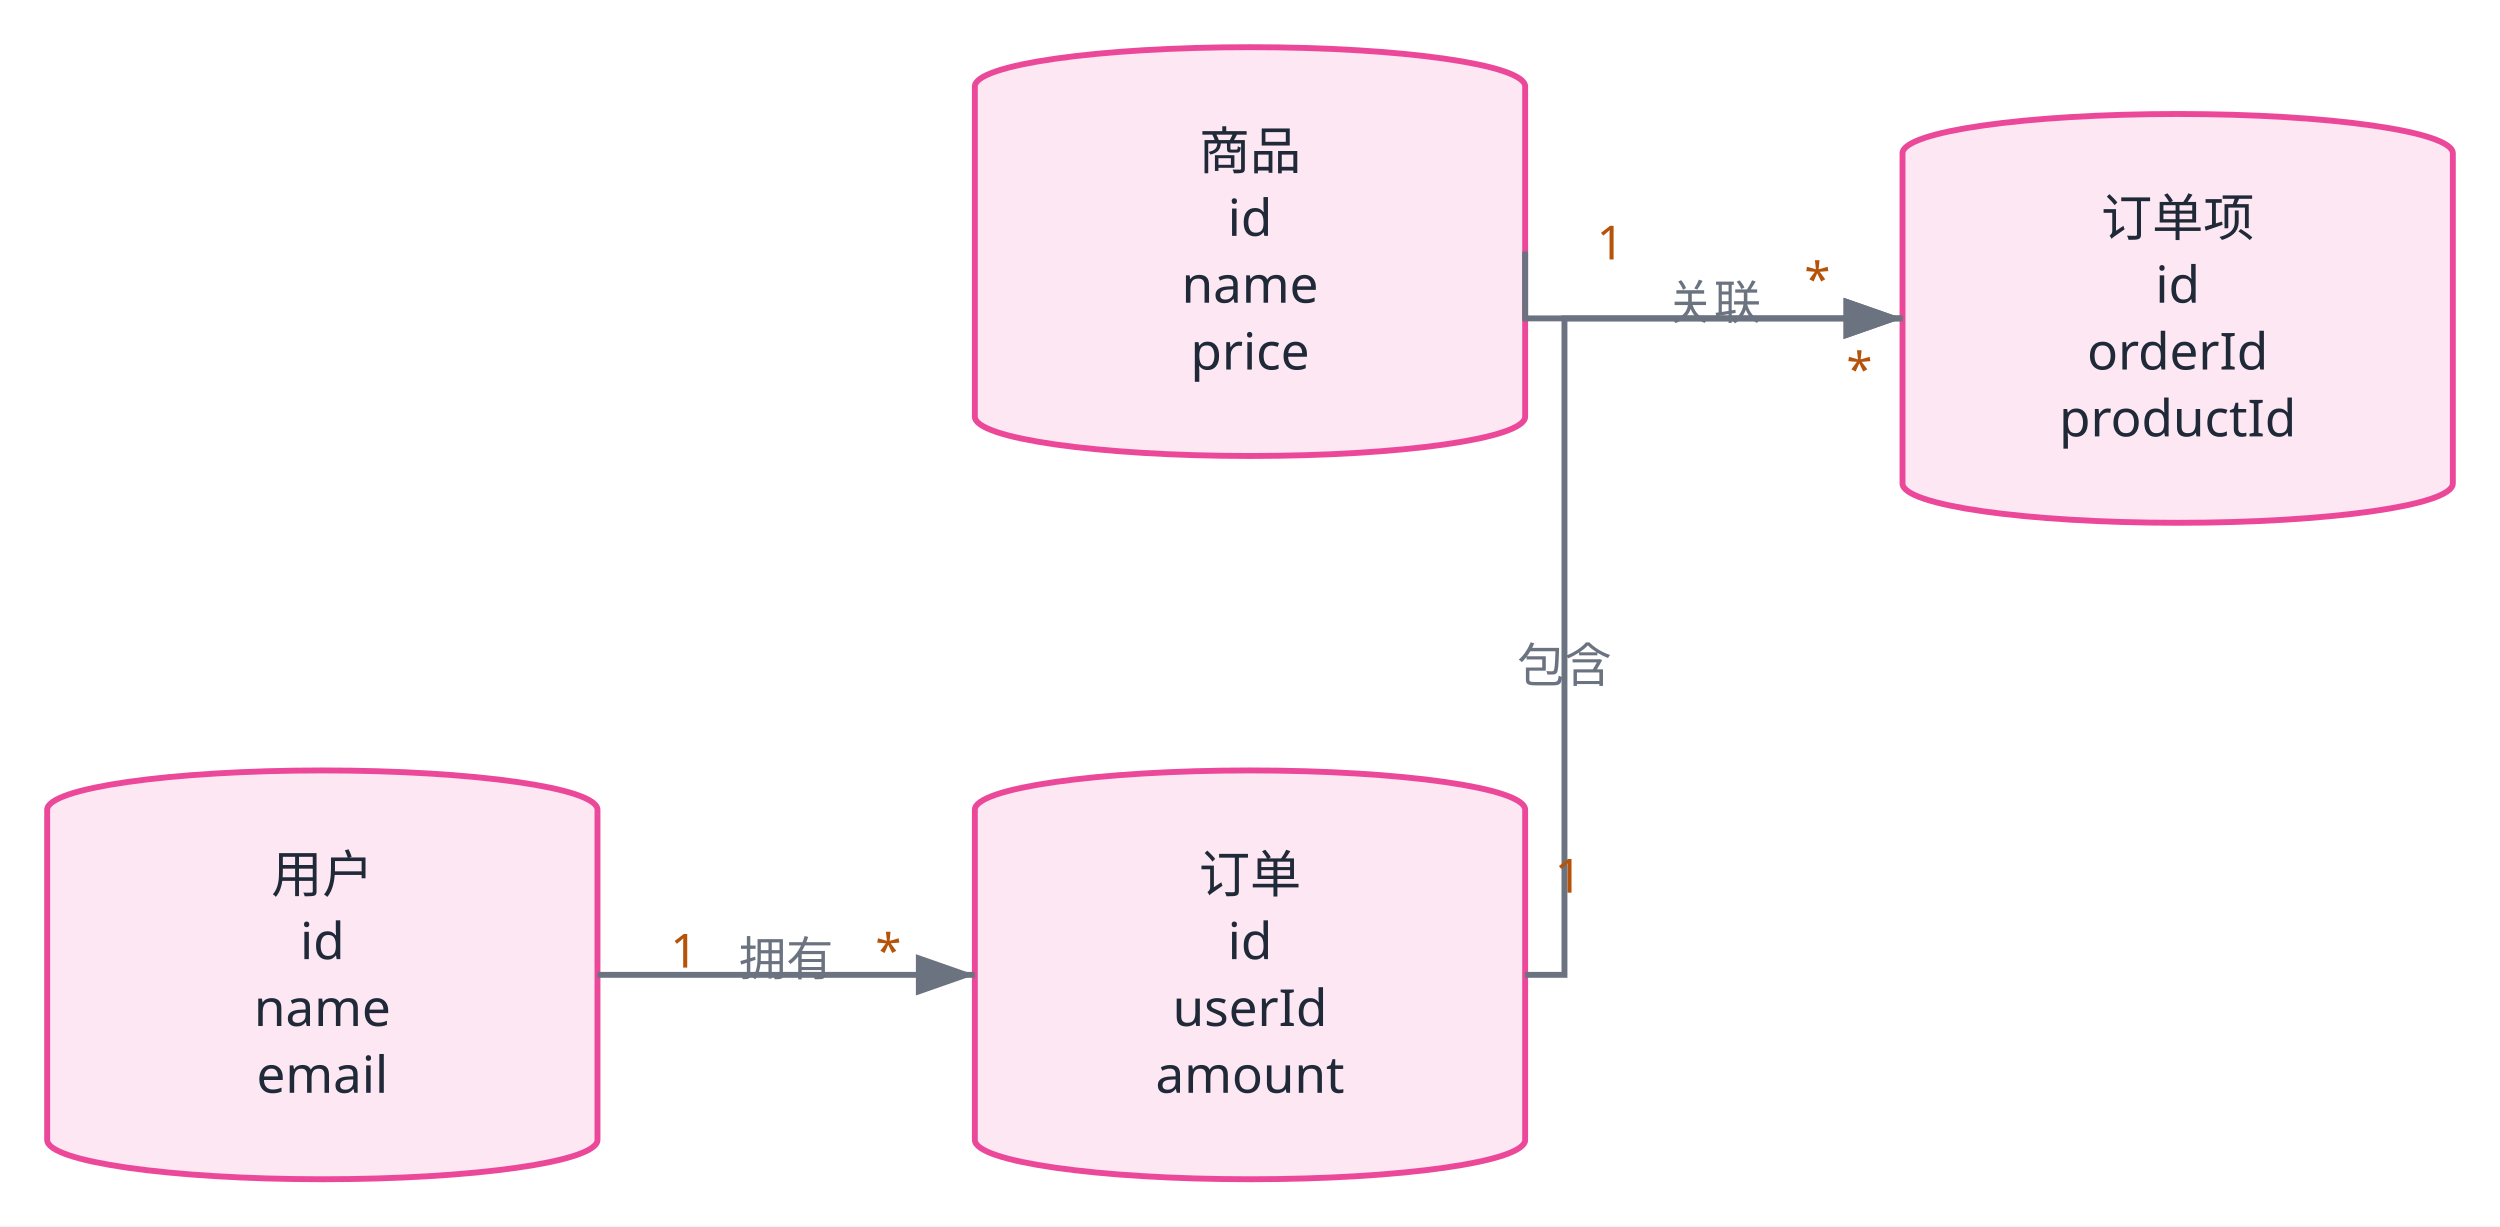
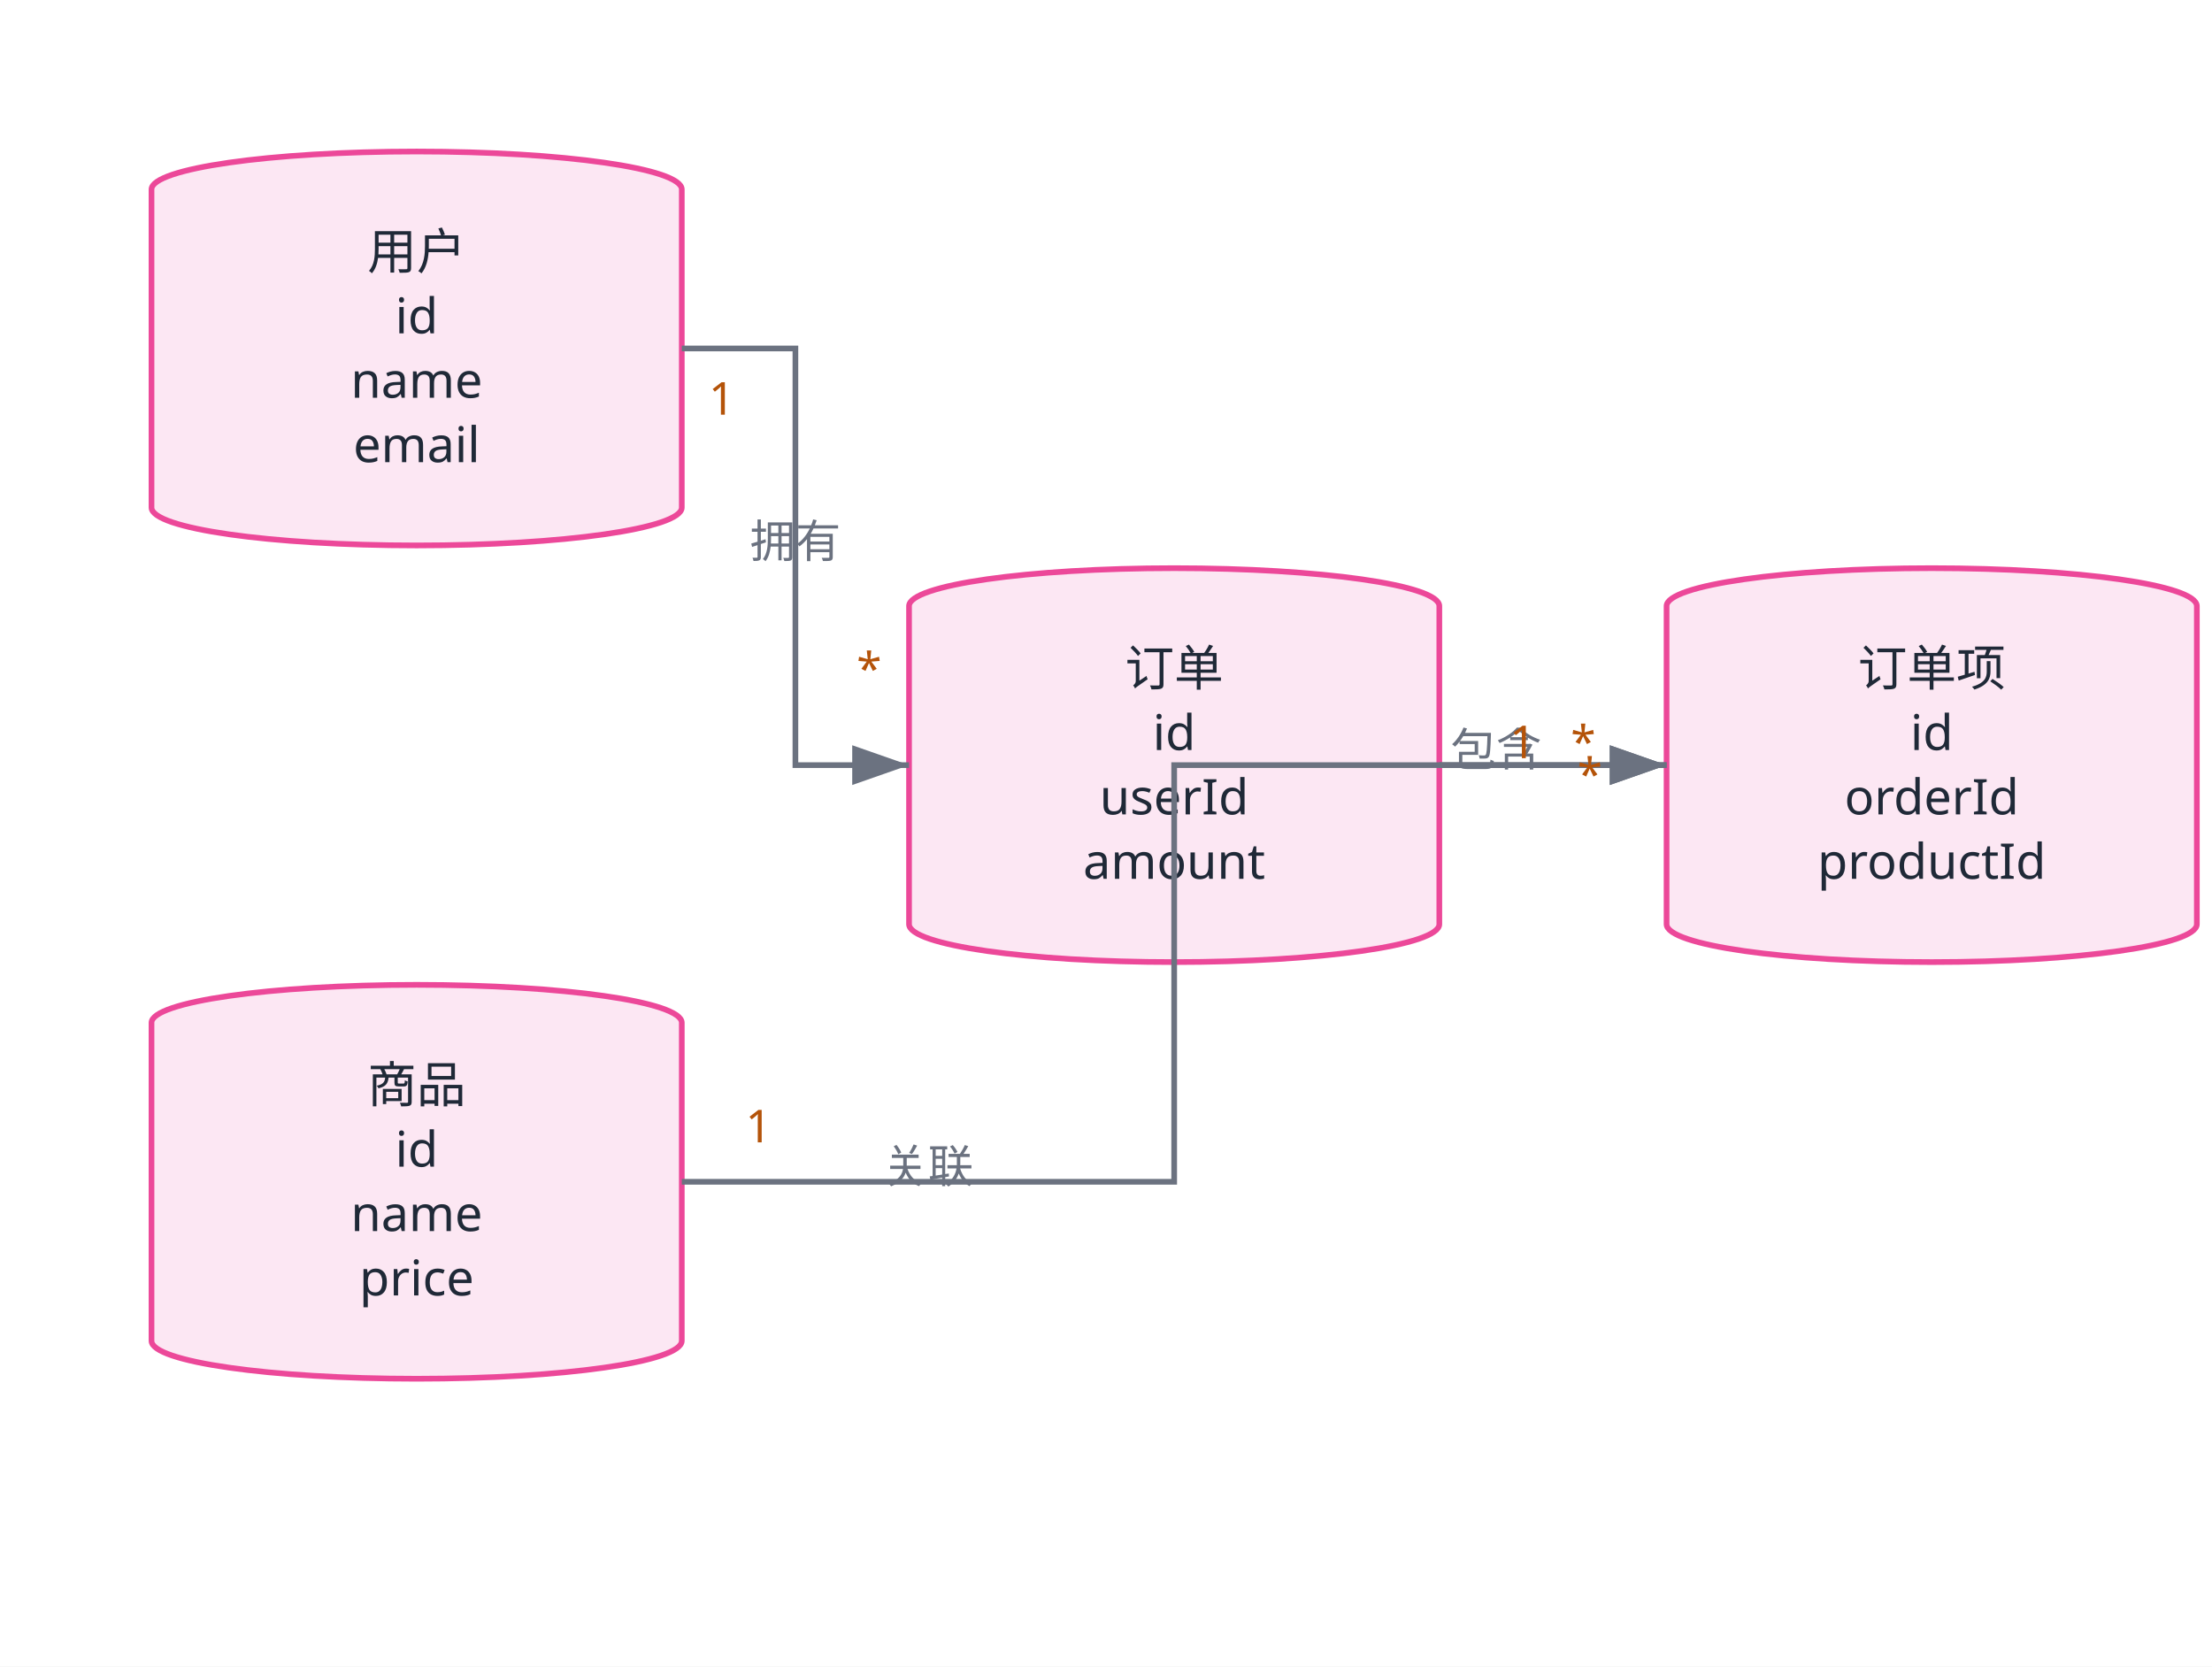
- <svg xmlns="http://www.w3.org/2000/svg" width="636" height="312" viewBox="0 0 636 312">
+ <svg xmlns="http://www.w3.org/2000/svg" width="584" height="440" viewBox="0 0 584 440">
  <defs>
    <marker id="arrowhead" markerWidth="10" markerHeight="7" refX="10" refY="3.5" orient="auto">
      <polygon points="0 0, 10 3.5, 0 7" fill="#6b7280" />
    </marker>
    <marker id="arrowhead-purple" markerWidth="10" markerHeight="7" refX="10" refY="3.5" orient="auto">
      <polygon points="0 0, 10 3.5, 0 7" fill="#7c3aed" />
    </marker>
  </defs>
  <style>.lgdl-anchors,.lgdl-edge-anchors{opacity:0;pointer-events:none;transition:opacity .12s ease}.lgdl-node:hover + .lgdl-anchors,.lgdl-class:hover + .lgdl-anchors,.lgdl-group:hover + .lgdl-anchors,.lgdl-lane:hover + .lgdl-anchors{opacity:1}.lgdl-edge:hover + .lgdl-edge-anchors,.lgdl-aggregate-edge:hover + .lgdl-edge-anchors{opacity:1}.lgdl-node.lgdl-hovered + .lgdl-anchors,.lgdl-class.lgdl-hovered + .lgdl-anchors,.lgdl-group.lgdl-hovered + .lgdl-anchors,.lgdl-lane.lgdl-hovered + .lgdl-anchors{opacity:1}.lgdl-edge.lgdl-hovered + .lgdl-edge-anchors,.lgdl-aggregate-edge.lgdl-hovered + .lgdl-edge-anchors{opacity:1}.lgdl-hovered{filter:drop-shadow(0 0 3px rgba(79,70,229,.65))}</style>
-   <rect x="0" y="0" width="636" height="312" fill="#ffffff" />
+   <rect x="0" y="0" width="584" height="440" fill="#ffffff" />
  <g class="lgdl-node" data-lgdl-loc="nodes[0]">
-     <path d="M 12,206 L 12,290 A 70,10 0 0 0 152,290 L 152,206 A 70,10 0 0 0 12,206 Z" fill="#fce7f3" stroke="#ec4899" stroke-width="1.5" />
-     <text x="82" y="222.5" font-family="'Segoe UI', 'PingFang SC', 'Microsoft YaHei', sans-serif" font-size="13" fill="#1f2937" text-anchor="middle" dominant-baseline="middle">用户</text>
-     <text x="82" y="239.5" font-family="'Segoe UI', 'PingFang SC', 'Microsoft YaHei', sans-serif" font-size="13" fill="#1f2937" text-anchor="middle" dominant-baseline="middle">id</text>
-     <text x="82" y="256.5" font-family="'Segoe UI', 'PingFang SC', 'Microsoft YaHei', sans-serif" font-size="13" fill="#1f2937" text-anchor="middle" dominant-baseline="middle">name</text>
-     <text x="82" y="273.5" font-family="'Segoe UI', 'PingFang SC', 'Microsoft YaHei', sans-serif" font-size="13" fill="#1f2937" text-anchor="middle" dominant-baseline="middle">email</text>
+     <path d="M 40,50 L 40,134 A 70,10 0 0 0 180,134 L 180,50 A 70,10 0 0 0 40,50 Z" fill="#fce7f3" stroke="#ec4899" stroke-width="1.5" />
+     <text x="110" y="66.5" font-family="'Segoe UI', 'PingFang SC', 'Microsoft YaHei', sans-serif" font-size="13" fill="#1f2937" text-anchor="middle" dominant-baseline="middle">用户</text>
+     <text x="110" y="83.5" font-family="'Segoe UI', 'PingFang SC', 'Microsoft YaHei', sans-serif" font-size="13" fill="#1f2937" text-anchor="middle" dominant-baseline="middle">id</text>
+     <text x="110" y="100.5" font-family="'Segoe UI', 'PingFang SC', 'Microsoft YaHei', sans-serif" font-size="13" fill="#1f2937" text-anchor="middle" dominant-baseline="middle">name</text>
+     <text x="110" y="117.5" font-family="'Segoe UI', 'PingFang SC', 'Microsoft YaHei', sans-serif" font-size="13" fill="#1f2937" text-anchor="middle" dominant-baseline="middle">email</text>
  </g>
  <g class="lgdl-anchors">
-     <circle cx="152.0" cy="248.0" r="3" fill="#ec4899" />
-     <circle cx="152.0" cy="266.8" r="3" fill="#ec4899" />
-     <circle cx="152.0" cy="288.4" r="3" fill="#ec4899" />
-     <circle cx="131.1" cy="297.1" r="3" fill="#ec4899" />
-     <circle cx="111.5" cy="299.1" r="3" fill="#ec4899" />
-     <circle cx="95.9" cy="299.8" r="3" fill="#ec4899" />
-     <circle cx="82.0" cy="300.0" r="3" fill="#ec4899" />
-     <circle cx="68.1" cy="299.8" r="3" fill="#ec4899" />
-     <circle cx="52.5" cy="299.1" r="3" fill="#ec4899" />
-     <circle cx="32.9" cy="297.1" r="3" fill="#ec4899" />
-     <circle cx="12.0" cy="288.4" r="3" fill="#ec4899" />
-     <circle cx="12.0" cy="266.8" r="3" fill="#ec4899" />
-     <circle cx="12.0" cy="248.0" r="3" fill="#ec4899" />
-     <circle cx="12.0" cy="229.2" r="3" fill="#ec4899" />
-     <circle cx="12.0" cy="207.6" r="3" fill="#ec4899" />
-     <circle cx="32.9" cy="198.9" r="3" fill="#ec4899" />
-     <circle cx="52.5" cy="196.9" r="3" fill="#ec4899" />
-     <circle cx="68.1" cy="196.2" r="3" fill="#ec4899" />
-     <circle cx="82.0" cy="196.0" r="3" fill="#ec4899" />
-     <circle cx="95.9" cy="196.2" r="3" fill="#ec4899" />
-     <circle cx="111.5" cy="196.9" r="3" fill="#ec4899" />
-     <circle cx="131.1" cy="198.9" r="3" fill="#ec4899" />
-     <circle cx="152.0" cy="207.6" r="3" fill="#ec4899" />
-     <circle cx="152.0" cy="229.2" r="3" fill="#ec4899" />
+     <circle cx="180.0" cy="92.0" r="3" fill="#ec4899" />
+     <circle cx="180.0" cy="110.8" r="3" fill="#ec4899" />
+     <circle cx="180.0" cy="132.4" r="3" fill="#ec4899" />
+     <circle cx="159.1" cy="141.1" r="3" fill="#ec4899" />
+     <circle cx="139.5" cy="143.1" r="3" fill="#ec4899" />
+     <circle cx="123.9" cy="143.8" r="3" fill="#ec4899" />
+     <circle cx="110.0" cy="144.0" r="3" fill="#ec4899" />
+     <circle cx="96.1" cy="143.8" r="3" fill="#ec4899" />
+     <circle cx="80.5" cy="143.1" r="3" fill="#ec4899" />
+     <circle cx="60.9" cy="141.1" r="3" fill="#ec4899" />
+     <circle cx="40.0" cy="132.4" r="3" fill="#ec4899" />
+     <circle cx="40.0" cy="110.8" r="3" fill="#ec4899" />
+     <circle cx="40.0" cy="92.0" r="3" fill="#ec4899" />
+     <circle cx="40.0" cy="73.2" r="3" fill="#ec4899" />
+     <circle cx="40.0" cy="51.6" r="3" fill="#ec4899" />
+     <circle cx="60.9" cy="42.9" r="3" fill="#ec4899" />
+     <circle cx="80.5" cy="40.9" r="3" fill="#ec4899" />
+     <circle cx="96.1" cy="40.2" r="3" fill="#ec4899" />
+     <circle cx="110.0" cy="40.0" r="3" fill="#ec4899" />
+     <circle cx="123.9" cy="40.2" r="3" fill="#ec4899" />
+     <circle cx="139.5" cy="40.9" r="3" fill="#ec4899" />
+     <circle cx="159.1" cy="42.9" r="3" fill="#ec4899" />
+     <circle cx="180.0" cy="51.6" r="3" fill="#ec4899" />
+     <circle cx="180.0" cy="73.2" r="3" fill="#ec4899" />
  </g>
  <g class="lgdl-node" data-lgdl-loc="nodes[1]">
-     <path d="M 248,206 L 248,290 A 70,10 0 0 0 388,290 L 388,206 A 70,10 0 0 0 248,206 Z" fill="#fce7f3" stroke="#ec4899" stroke-width="1.5" />
-     <text x="318" y="222.5" font-family="'Segoe UI', 'PingFang SC', 'Microsoft YaHei', sans-serif" font-size="13" fill="#1f2937" text-anchor="middle" dominant-baseline="middle">订单</text>
-     <text x="318" y="239.5" font-family="'Segoe UI', 'PingFang SC', 'Microsoft YaHei', sans-serif" font-size="13" fill="#1f2937" text-anchor="middle" dominant-baseline="middle">id</text>
-     <text x="318" y="256.5" font-family="'Segoe UI', 'PingFang SC', 'Microsoft YaHei', sans-serif" font-size="13" fill="#1f2937" text-anchor="middle" dominant-baseline="middle">userId</text>
-     <text x="318" y="273.5" font-family="'Segoe UI', 'PingFang SC', 'Microsoft YaHei', sans-serif" font-size="13" fill="#1f2937" text-anchor="middle" dominant-baseline="middle">amount</text>
+     <path d="M 240,160 L 240,244 A 70,10 0 0 0 380,244 L 380,160 A 70,10 0 0 0 240,160 Z" fill="#fce7f3" stroke="#ec4899" stroke-width="1.5" />
+     <text x="310" y="176.5" font-family="'Segoe UI', 'PingFang SC', 'Microsoft YaHei', sans-serif" font-size="13" fill="#1f2937" text-anchor="middle" dominant-baseline="middle">订单</text>
+     <text x="310" y="193.5" font-family="'Segoe UI', 'PingFang SC', 'Microsoft YaHei', sans-serif" font-size="13" fill="#1f2937" text-anchor="middle" dominant-baseline="middle">id</text>
+     <text x="310" y="210.5" font-family="'Segoe UI', 'PingFang SC', 'Microsoft YaHei', sans-serif" font-size="13" fill="#1f2937" text-anchor="middle" dominant-baseline="middle">userId</text>
+     <text x="310" y="227.5" font-family="'Segoe UI', 'PingFang SC', 'Microsoft YaHei', sans-serif" font-size="13" fill="#1f2937" text-anchor="middle" dominant-baseline="middle">amount</text>
  </g>
  <g class="lgdl-anchors">
-     <circle cx="388.0" cy="248.0" r="3" fill="#ec4899" />
-     <circle cx="388.0" cy="266.8" r="3" fill="#ec4899" />
-     <circle cx="388.0" cy="288.4" r="3" fill="#ec4899" />
-     <circle cx="367.1" cy="297.1" r="3" fill="#ec4899" />
-     <circle cx="347.5" cy="299.1" r="3" fill="#ec4899" />
-     <circle cx="331.9" cy="299.8" r="3" fill="#ec4899" />
-     <circle cx="318.0" cy="300.0" r="3" fill="#ec4899" />
-     <circle cx="304.1" cy="299.8" r="3" fill="#ec4899" />
-     <circle cx="288.5" cy="299.1" r="3" fill="#ec4899" />
-     <circle cx="268.9" cy="297.1" r="3" fill="#ec4899" />
-     <circle cx="248.0" cy="288.4" r="3" fill="#ec4899" />
-     <circle cx="248.0" cy="266.8" r="3" fill="#ec4899" />
-     <circle cx="248.0" cy="248.0" r="3" fill="#ec4899" />
-     <circle cx="248.0" cy="229.2" r="3" fill="#ec4899" />
-     <circle cx="248.0" cy="207.6" r="3" fill="#ec4899" />
-     <circle cx="268.9" cy="198.9" r="3" fill="#ec4899" />
-     <circle cx="288.5" cy="196.9" r="3" fill="#ec4899" />
-     <circle cx="304.1" cy="196.2" r="3" fill="#ec4899" />
-     <circle cx="318.0" cy="196.0" r="3" fill="#ec4899" />
-     <circle cx="331.9" cy="196.2" r="3" fill="#ec4899" />
-     <circle cx="347.5" cy="196.9" r="3" fill="#ec4899" />
-     <circle cx="367.1" cy="198.9" r="3" fill="#ec4899" />
-     <circle cx="388.0" cy="207.6" r="3" fill="#ec4899" />
-     <circle cx="388.0" cy="229.2" r="3" fill="#ec4899" />
+     <circle cx="380.0" cy="202.0" r="3" fill="#ec4899" />
+     <circle cx="380.0" cy="220.8" r="3" fill="#ec4899" />
+     <circle cx="380.0" cy="242.4" r="3" fill="#ec4899" />
+     <circle cx="359.1" cy="251.1" r="3" fill="#ec4899" />
+     <circle cx="339.5" cy="253.1" r="3" fill="#ec4899" />
+     <circle cx="323.9" cy="253.8" r="3" fill="#ec4899" />
+     <circle cx="310.0" cy="254.0" r="3" fill="#ec4899" />
+     <circle cx="296.1" cy="253.8" r="3" fill="#ec4899" />
+     <circle cx="280.5" cy="253.1" r="3" fill="#ec4899" />
+     <circle cx="260.9" cy="251.1" r="3" fill="#ec4899" />
+     <circle cx="240.0" cy="242.4" r="3" fill="#ec4899" />
+     <circle cx="240.0" cy="220.8" r="3" fill="#ec4899" />
+     <circle cx="240.0" cy="202.0" r="3" fill="#ec4899" />
+     <circle cx="240.0" cy="183.2" r="3" fill="#ec4899" />
+     <circle cx="240.0" cy="161.6" r="3" fill="#ec4899" />
+     <circle cx="260.9" cy="152.9" r="3" fill="#ec4899" />
+     <circle cx="280.5" cy="150.9" r="3" fill="#ec4899" />
+     <circle cx="296.1" cy="150.2" r="3" fill="#ec4899" />
+     <circle cx="310.0" cy="150.0" r="3" fill="#ec4899" />
+     <circle cx="323.9" cy="150.2" r="3" fill="#ec4899" />
+     <circle cx="339.5" cy="150.9" r="3" fill="#ec4899" />
+     <circle cx="359.1" cy="152.9" r="3" fill="#ec4899" />
+     <circle cx="380.0" cy="161.6" r="3" fill="#ec4899" />
+     <circle cx="380.0" cy="183.2" r="3" fill="#ec4899" />
  </g>
  <g class="lgdl-node" data-lgdl-loc="nodes[2]">
-     <path d="M 248,22 L 248,106 A 70,10 0 0 0 388,106 L 388,22 A 70,10 0 0 0 248,22 Z" fill="#fce7f3" stroke="#ec4899" stroke-width="1.5" />
-     <text x="318" y="38.5" font-family="'Segoe UI', 'PingFang SC', 'Microsoft YaHei', sans-serif" font-size="13" fill="#1f2937" text-anchor="middle" dominant-baseline="middle">商品</text>
-     <text x="318" y="55.5" font-family="'Segoe UI', 'PingFang SC', 'Microsoft YaHei', sans-serif" font-size="13" fill="#1f2937" text-anchor="middle" dominant-baseline="middle">id</text>
-     <text x="318" y="72.5" font-family="'Segoe UI', 'PingFang SC', 'Microsoft YaHei', sans-serif" font-size="13" fill="#1f2937" text-anchor="middle" dominant-baseline="middle">name</text>
-     <text x="318" y="89.5" font-family="'Segoe UI', 'PingFang SC', 'Microsoft YaHei', sans-serif" font-size="13" fill="#1f2937" text-anchor="middle" dominant-baseline="middle">price</text>
+     <path d="M 40,270 L 40,354 A 70,10 0 0 0 180,354 L 180,270 A 70,10 0 0 0 40,270 Z" fill="#fce7f3" stroke="#ec4899" stroke-width="1.5" />
+     <text x="110" y="286.5" font-family="'Segoe UI', 'PingFang SC', 'Microsoft YaHei', sans-serif" font-size="13" fill="#1f2937" text-anchor="middle" dominant-baseline="middle">商品</text>
+     <text x="110" y="303.5" font-family="'Segoe UI', 'PingFang SC', 'Microsoft YaHei', sans-serif" font-size="13" fill="#1f2937" text-anchor="middle" dominant-baseline="middle">id</text>
+     <text x="110" y="320.5" font-family="'Segoe UI', 'PingFang SC', 'Microsoft YaHei', sans-serif" font-size="13" fill="#1f2937" text-anchor="middle" dominant-baseline="middle">name</text>
+     <text x="110" y="337.5" font-family="'Segoe UI', 'PingFang SC', 'Microsoft YaHei', sans-serif" font-size="13" fill="#1f2937" text-anchor="middle" dominant-baseline="middle">price</text>
  </g>
  <g class="lgdl-anchors">
-     <circle cx="388.0" cy="64.0" r="3" fill="#ec4899" />
-     <circle cx="388.0" cy="82.8" r="3" fill="#ec4899" />
-     <circle cx="388.0" cy="104.4" r="3" fill="#ec4899" />
-     <circle cx="367.1" cy="113.1" r="3" fill="#ec4899" />
-     <circle cx="347.5" cy="115.1" r="3" fill="#ec4899" />
-     <circle cx="331.9" cy="115.8" r="3" fill="#ec4899" />
-     <circle cx="318.0" cy="116.0" r="3" fill="#ec4899" />
-     <circle cx="304.1" cy="115.8" r="3" fill="#ec4899" />
-     <circle cx="288.5" cy="115.1" r="3" fill="#ec4899" />
-     <circle cx="268.9" cy="113.1" r="3" fill="#ec4899" />
-     <circle cx="248.0" cy="104.4" r="3" fill="#ec4899" />
-     <circle cx="248.0" cy="82.8" r="3" fill="#ec4899" />
-     <circle cx="248.0" cy="64.0" r="3" fill="#ec4899" />
-     <circle cx="248.0" cy="45.2" r="3" fill="#ec4899" />
-     <circle cx="248.0" cy="23.6" r="3" fill="#ec4899" />
-     <circle cx="268.9" cy="14.9" r="3" fill="#ec4899" />
-     <circle cx="288.5" cy="12.9" r="3" fill="#ec4899" />
-     <circle cx="304.1" cy="12.2" r="3" fill="#ec4899" />
-     <circle cx="318.0" cy="12.0" r="3" fill="#ec4899" />
-     <circle cx="331.9" cy="12.2" r="3" fill="#ec4899" />
-     <circle cx="347.5" cy="12.9" r="3" fill="#ec4899" />
-     <circle cx="367.1" cy="14.9" r="3" fill="#ec4899" />
-     <circle cx="388.0" cy="23.6" r="3" fill="#ec4899" />
-     <circle cx="388.0" cy="45.2" r="3" fill="#ec4899" />
+     <circle cx="180.0" cy="312.0" r="3" fill="#ec4899" />
+     <circle cx="180.0" cy="330.8" r="3" fill="#ec4899" />
+     <circle cx="180.0" cy="352.4" r="3" fill="#ec4899" />
+     <circle cx="159.1" cy="361.1" r="3" fill="#ec4899" />
+     <circle cx="139.5" cy="363.1" r="3" fill="#ec4899" />
+     <circle cx="123.9" cy="363.8" r="3" fill="#ec4899" />
+     <circle cx="110.0" cy="364.0" r="3" fill="#ec4899" />
+     <circle cx="96.1" cy="363.8" r="3" fill="#ec4899" />
+     <circle cx="80.5" cy="363.1" r="3" fill="#ec4899" />
+     <circle cx="60.9" cy="361.1" r="3" fill="#ec4899" />
+     <circle cx="40.0" cy="352.4" r="3" fill="#ec4899" />
+     <circle cx="40.0" cy="330.8" r="3" fill="#ec4899" />
+     <circle cx="40.0" cy="312.0" r="3" fill="#ec4899" />
+     <circle cx="40.0" cy="293.2" r="3" fill="#ec4899" />
+     <circle cx="40.0" cy="271.6" r="3" fill="#ec4899" />
+     <circle cx="60.9" cy="262.9" r="3" fill="#ec4899" />
+     <circle cx="80.5" cy="260.9" r="3" fill="#ec4899" />
+     <circle cx="96.1" cy="260.2" r="3" fill="#ec4899" />
+     <circle cx="110.0" cy="260.0" r="3" fill="#ec4899" />
+     <circle cx="123.9" cy="260.2" r="3" fill="#ec4899" />
+     <circle cx="139.5" cy="260.9" r="3" fill="#ec4899" />
+     <circle cx="159.1" cy="262.9" r="3" fill="#ec4899" />
+     <circle cx="180.0" cy="271.6" r="3" fill="#ec4899" />
+     <circle cx="180.0" cy="293.2" r="3" fill="#ec4899" />
  </g>
  <g class="lgdl-node" data-lgdl-loc="nodes[3]">
-     <path d="M 484,39 L 484,123 A 70,10 0 0 0 624,123 L 624,39 A 70,10 0 0 0 484,39 Z" fill="#fce7f3" stroke="#ec4899" stroke-width="1.5" />
-     <text x="554" y="55.5" font-family="'Segoe UI', 'PingFang SC', 'Microsoft YaHei', sans-serif" font-size="13" fill="#1f2937" text-anchor="middle" dominant-baseline="middle">订单项</text>
-     <text x="554" y="72.5" font-family="'Segoe UI', 'PingFang SC', 'Microsoft YaHei', sans-serif" font-size="13" fill="#1f2937" text-anchor="middle" dominant-baseline="middle">id</text>
-     <text x="554" y="89.5" font-family="'Segoe UI', 'PingFang SC', 'Microsoft YaHei', sans-serif" font-size="13" fill="#1f2937" text-anchor="middle" dominant-baseline="middle">orderId</text>
-     <text x="554" y="106.5" font-family="'Segoe UI', 'PingFang SC', 'Microsoft YaHei', sans-serif" font-size="13" fill="#1f2937" text-anchor="middle" dominant-baseline="middle">productId</text>
+     <path d="M 440,160 L 440,244 A 70,10 0 0 0 580,244 L 580,160 A 70,10 0 0 0 440,160 Z" fill="#fce7f3" stroke="#ec4899" stroke-width="1.5" />
+     <text x="510" y="176.5" font-family="'Segoe UI', 'PingFang SC', 'Microsoft YaHei', sans-serif" font-size="13" fill="#1f2937" text-anchor="middle" dominant-baseline="middle">订单项</text>
+     <text x="510" y="193.5" font-family="'Segoe UI', 'PingFang SC', 'Microsoft YaHei', sans-serif" font-size="13" fill="#1f2937" text-anchor="middle" dominant-baseline="middle">id</text>
+     <text x="510" y="210.5" font-family="'Segoe UI', 'PingFang SC', 'Microsoft YaHei', sans-serif" font-size="13" fill="#1f2937" text-anchor="middle" dominant-baseline="middle">orderId</text>
+     <text x="510" y="227.5" font-family="'Segoe UI', 'PingFang SC', 'Microsoft YaHei', sans-serif" font-size="13" fill="#1f2937" text-anchor="middle" dominant-baseline="middle">productId</text>
  </g>
  <g class="lgdl-anchors">
-     <circle cx="624.0" cy="81.0" r="3" fill="#ec4899" />
-     <circle cx="624.0" cy="99.8" r="3" fill="#ec4899" />
-     <circle cx="624.0" cy="121.4" r="3" fill="#ec4899" />
-     <circle cx="603.1" cy="130.1" r="3" fill="#ec4899" />
-     <circle cx="583.5" cy="132.1" r="3" fill="#ec4899" />
-     <circle cx="567.9" cy="132.8" r="3" fill="#ec4899" />
-     <circle cx="554.0" cy="133.0" r="3" fill="#ec4899" />
-     <circle cx="540.1" cy="132.8" r="3" fill="#ec4899" />
-     <circle cx="524.5" cy="132.1" r="3" fill="#ec4899" />
-     <circle cx="504.9" cy="130.1" r="3" fill="#ec4899" />
-     <circle cx="484.0" cy="121.4" r="3" fill="#ec4899" />
-     <circle cx="484.0" cy="99.8" r="3" fill="#ec4899" />
-     <circle cx="484.0" cy="81.0" r="3" fill="#ec4899" />
-     <circle cx="484.0" cy="62.2" r="3" fill="#ec4899" />
-     <circle cx="484.0" cy="40.6" r="3" fill="#ec4899" />
-     <circle cx="504.9" cy="31.9" r="3" fill="#ec4899" />
-     <circle cx="524.5" cy="29.9" r="3" fill="#ec4899" />
-     <circle cx="540.1" cy="29.2" r="3" fill="#ec4899" />
-     <circle cx="554.0" cy="29.0" r="3" fill="#ec4899" />
-     <circle cx="567.9" cy="29.2" r="3" fill="#ec4899" />
-     <circle cx="583.5" cy="29.9" r="3" fill="#ec4899" />
-     <circle cx="603.1" cy="31.9" r="3" fill="#ec4899" />
-     <circle cx="624.0" cy="40.6" r="3" fill="#ec4899" />
-     <circle cx="624.0" cy="62.2" r="3" fill="#ec4899" />
+     <circle cx="580.0" cy="202.0" r="3" fill="#ec4899" />
+     <circle cx="580.0" cy="220.8" r="3" fill="#ec4899" />
+     <circle cx="580.0" cy="242.4" r="3" fill="#ec4899" />
+     <circle cx="559.1" cy="251.1" r="3" fill="#ec4899" />
+     <circle cx="539.5" cy="253.1" r="3" fill="#ec4899" />
+     <circle cx="523.9" cy="253.8" r="3" fill="#ec4899" />
+     <circle cx="510.0" cy="254.0" r="3" fill="#ec4899" />
+     <circle cx="496.1" cy="253.8" r="3" fill="#ec4899" />
+     <circle cx="480.5" cy="253.1" r="3" fill="#ec4899" />
+     <circle cx="460.9" cy="251.1" r="3" fill="#ec4899" />
+     <circle cx="440.0" cy="242.4" r="3" fill="#ec4899" />
+     <circle cx="440.0" cy="220.8" r="3" fill="#ec4899" />
+     <circle cx="440.0" cy="202.0" r="3" fill="#ec4899" />
+     <circle cx="440.0" cy="183.2" r="3" fill="#ec4899" />
+     <circle cx="440.0" cy="161.6" r="3" fill="#ec4899" />
+     <circle cx="460.9" cy="152.9" r="3" fill="#ec4899" />
+     <circle cx="480.5" cy="150.9" r="3" fill="#ec4899" />
+     <circle cx="496.1" cy="150.2" r="3" fill="#ec4899" />
+     <circle cx="510.0" cy="150.0" r="3" fill="#ec4899" />
+     <circle cx="523.9" cy="150.2" r="3" fill="#ec4899" />
+     <circle cx="539.5" cy="150.9" r="3" fill="#ec4899" />
+     <circle cx="559.1" cy="152.9" r="3" fill="#ec4899" />
+     <circle cx="580.0" cy="161.6" r="3" fill="#ec4899" />
+     <circle cx="580.0" cy="183.2" r="3" fill="#ec4899" />
  </g>
  <g class="lgdl-edge" data-lgdl-loc="edges[0]">
-     <path d="M 152,248 L 248,248" fill="none" stroke="#6b7280" stroke-width="1.5" marker-end="url(#arrowhead)" />
-     <text x="200" y="244" font-family="'Segoe UI', 'PingFang SC', 'Microsoft YaHei', sans-serif" font-size="12" fill="#6b7280" text-anchor="middle" dominant-baseline="middle">拥有</text>
-     <text x="174" y="242" font-family="'Segoe UI', 'PingFang SC', 'Microsoft YaHei', sans-serif" font-size="12" fill="#b45309" text-anchor="middle" dominant-baseline="middle">1</text>
-     <text x="226" y="242" font-family="'Segoe UI', 'PingFang SC', 'Microsoft YaHei', sans-serif" font-size="12" fill="#b45309" text-anchor="middle" dominant-baseline="middle">*</text>
+     <path d="M 180,92 L 210,92 L 210,202 L 240,202" fill="none" stroke="#6b7280" stroke-width="1.5" marker-end="url(#arrowhead)" />
+     <text x="210" y="143" font-family="'Segoe UI', 'PingFang SC', 'Microsoft YaHei', sans-serif" font-size="12" fill="#6b7280" text-anchor="middle" dominant-baseline="middle">拥有</text>
+     <text x="190.535" y="105.314" font-family="'Segoe UI', 'PingFang SC', 'Microsoft YaHei', sans-serif" font-size="12" fill="#b45309" text-anchor="middle" dominant-baseline="middle">1</text>
+     <text x="229.465" y="176.686" font-family="'Segoe UI', 'PingFang SC', 'Microsoft YaHei', sans-serif" font-size="12" fill="#b45309" text-anchor="middle" dominant-baseline="middle">*</text>
  </g>
  <g class="lgdl-edge-anchors">
-     <circle cx="152.0" cy="248.0" r="3.5" fill="#6b7280" />
-     <circle cx="248.0" cy="248.0" r="3.5" fill="#6b7280" />
+     <circle cx="180.0" cy="92.0" r="3.5" fill="#6b7280" />
+     <circle cx="240.0" cy="202.0" r="3.5" fill="#6b7280" />
  </g>
  <g class="lgdl-edge" data-lgdl-loc="edges[1]">
-     <path d="M 388,248 L 398,248 L 398,99 L 398,81 L 484,81" fill="none" stroke="#6b7280" stroke-width="1.5" marker-end="url(#arrowhead)" />
-     <text x="398" y="169.333" font-family="'Segoe UI', 'PingFang SC', 'Microsoft YaHei', sans-serif" font-size="12" fill="#6b7280" text-anchor="middle" dominant-baseline="middle">包含</text>
-     <text x="398.964" y="222.927" font-family="'Segoe UI', 'PingFang SC', 'Microsoft YaHei', sans-serif" font-size="12" fill="#b45309" text-anchor="middle" dominant-baseline="middle">1</text>
-     <text x="473.036" y="94.073" font-family="'Segoe UI', 'PingFang SC', 'Microsoft YaHei', sans-serif" font-size="12" fill="#b45309" text-anchor="middle" dominant-baseline="middle">*</text>
+     <path d="M 380,202 L 410,202 L 410,202 L 440,202" fill="none" stroke="#6b7280" stroke-width="1.5" marker-end="url(#arrowhead)" />
+     <text x="395" y="198" font-family="'Segoe UI', 'PingFang SC', 'Microsoft YaHei', sans-serif" font-size="12" fill="#6b7280" text-anchor="middle" dominant-baseline="middle">包含</text>
+     <text x="402" y="196" font-family="'Segoe UI', 'PingFang SC', 'Microsoft YaHei', sans-serif" font-size="12" fill="#b45309" text-anchor="middle" dominant-baseline="middle">1</text>
+     <text x="418" y="196" font-family="'Segoe UI', 'PingFang SC', 'Microsoft YaHei', sans-serif" font-size="12" fill="#b45309" text-anchor="middle" dominant-baseline="middle">*</text>
  </g>
  <g class="lgdl-edge-anchors">
-     <circle cx="388.0" cy="248.0" r="3.5" fill="#6b7280" />
-     <circle cx="484.0" cy="81.0" r="3.5" fill="#6b7280" />
+     <circle cx="380.0" cy="202.0" r="3.5" fill="#6b7280" />
+     <circle cx="440.0" cy="202.0" r="3.5" fill="#6b7280" />
  </g>
  <g class="lgdl-edge" data-lgdl-loc="edges[2]">
-     <path d="M 388,64 L 388,81 L 484,81" fill="none" stroke="#6b7280" stroke-width="1.5" marker-end="url(#arrowhead)" />
-     <text x="436" y="77" font-family="'Segoe UI', 'PingFang SC', 'Microsoft YaHei', sans-serif" font-size="12" fill="#6b7280" text-anchor="middle" dominant-baseline="middle">关联</text>
-     <text x="409.663" y="61.836" font-family="'Segoe UI', 'PingFang SC', 'Microsoft YaHei', sans-serif" font-size="12" fill="#b45309" text-anchor="middle" dominant-baseline="middle">1</text>
-     <text x="462.337" y="71.164" font-family="'Segoe UI', 'PingFang SC', 'Microsoft YaHei', sans-serif" font-size="12" fill="#b45309" text-anchor="middle" dominant-baseline="middle">*</text>
+     <path d="M 180,312 L 310,312 L 310,202 L 440,202" fill="none" stroke="#6b7280" stroke-width="1.5" marker-end="url(#arrowhead)" />
+     <text x="245" y="308" font-family="'Segoe UI', 'PingFang SC', 'Microsoft YaHei', sans-serif" font-size="12" fill="#6b7280" text-anchor="middle" dominant-baseline="middle">关联</text>
+     <text x="200.261" y="297.428" font-family="'Segoe UI', 'PingFang SC', 'Microsoft YaHei', sans-serif" font-size="12" fill="#b45309" text-anchor="middle" dominant-baseline="middle">1</text>
+     <text x="419.739" y="204.572" font-family="'Segoe UI', 'PingFang SC', 'Microsoft YaHei', sans-serif" font-size="12" fill="#b45309" text-anchor="middle" dominant-baseline="middle">*</text>
  </g>
  <g class="lgdl-edge-anchors">
-     <circle cx="388.0" cy="64.0" r="3.5" fill="#6b7280" />
-     <circle cx="484.0" cy="81.0" r="3.5" fill="#6b7280" />
+     <circle cx="180.0" cy="312.0" r="3.5" fill="#6b7280" />
+     <circle cx="440.0" cy="202.0" r="3.5" fill="#6b7280" />
  </g>
</svg>
